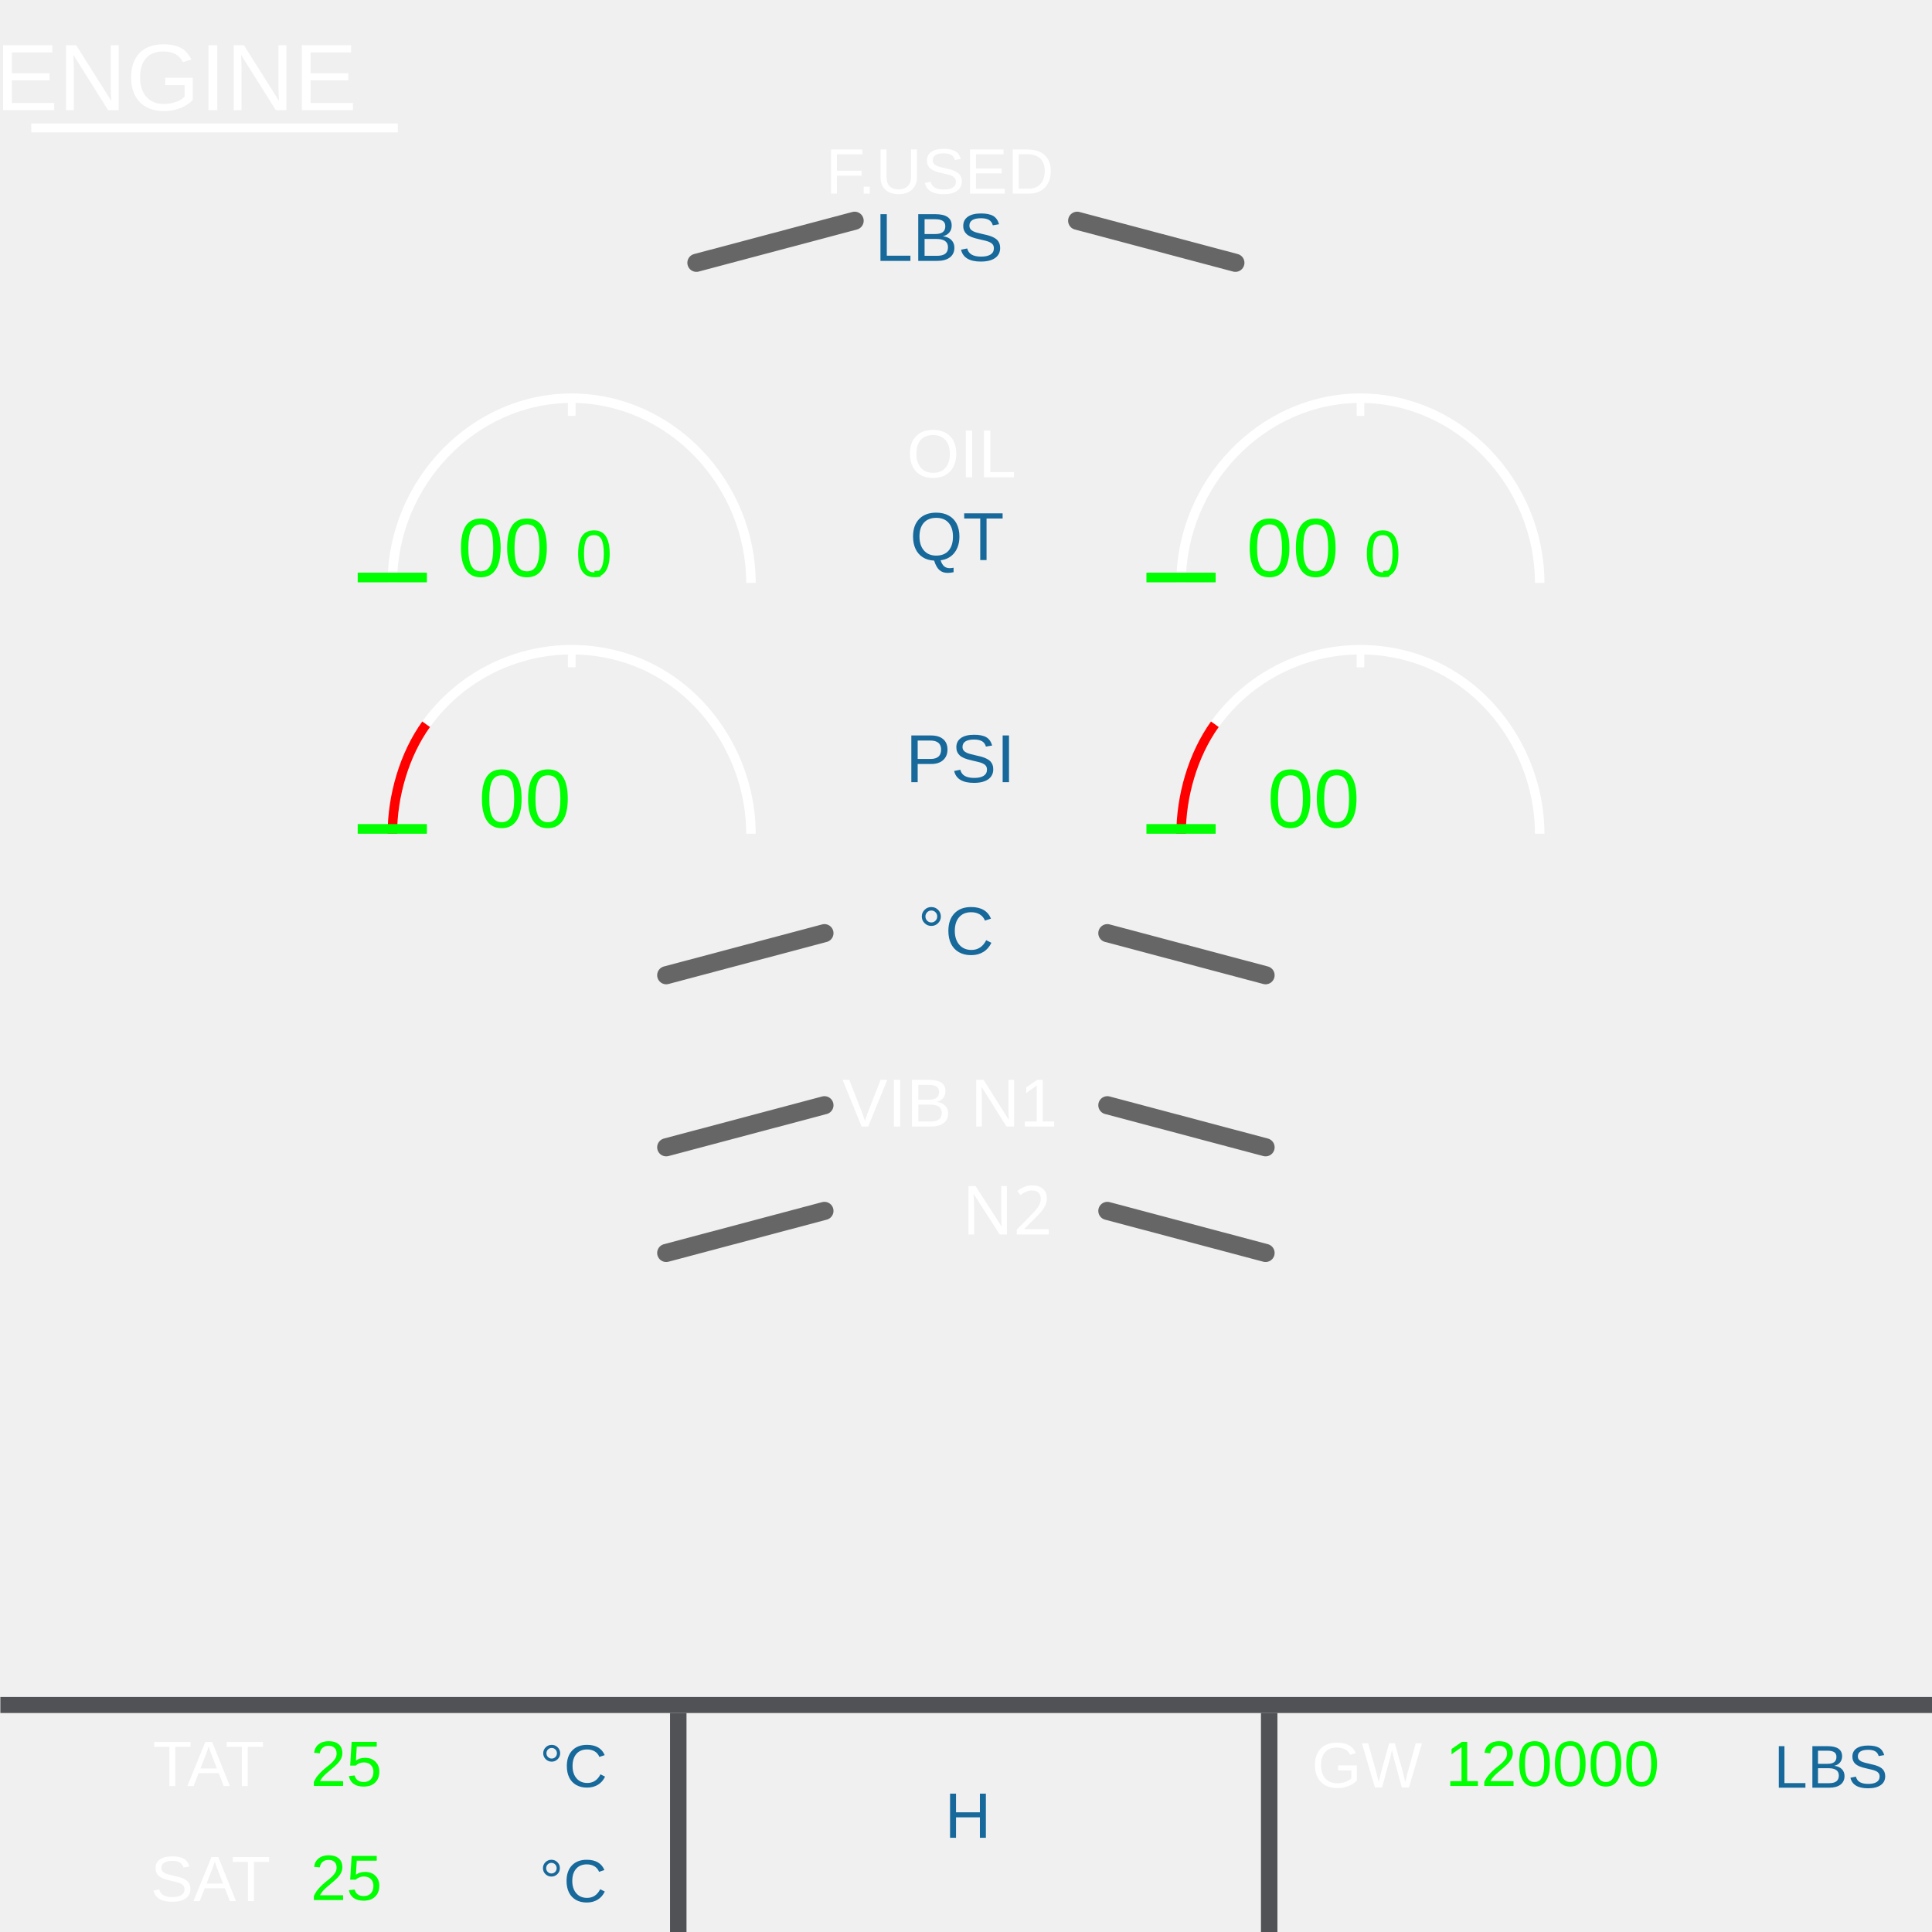
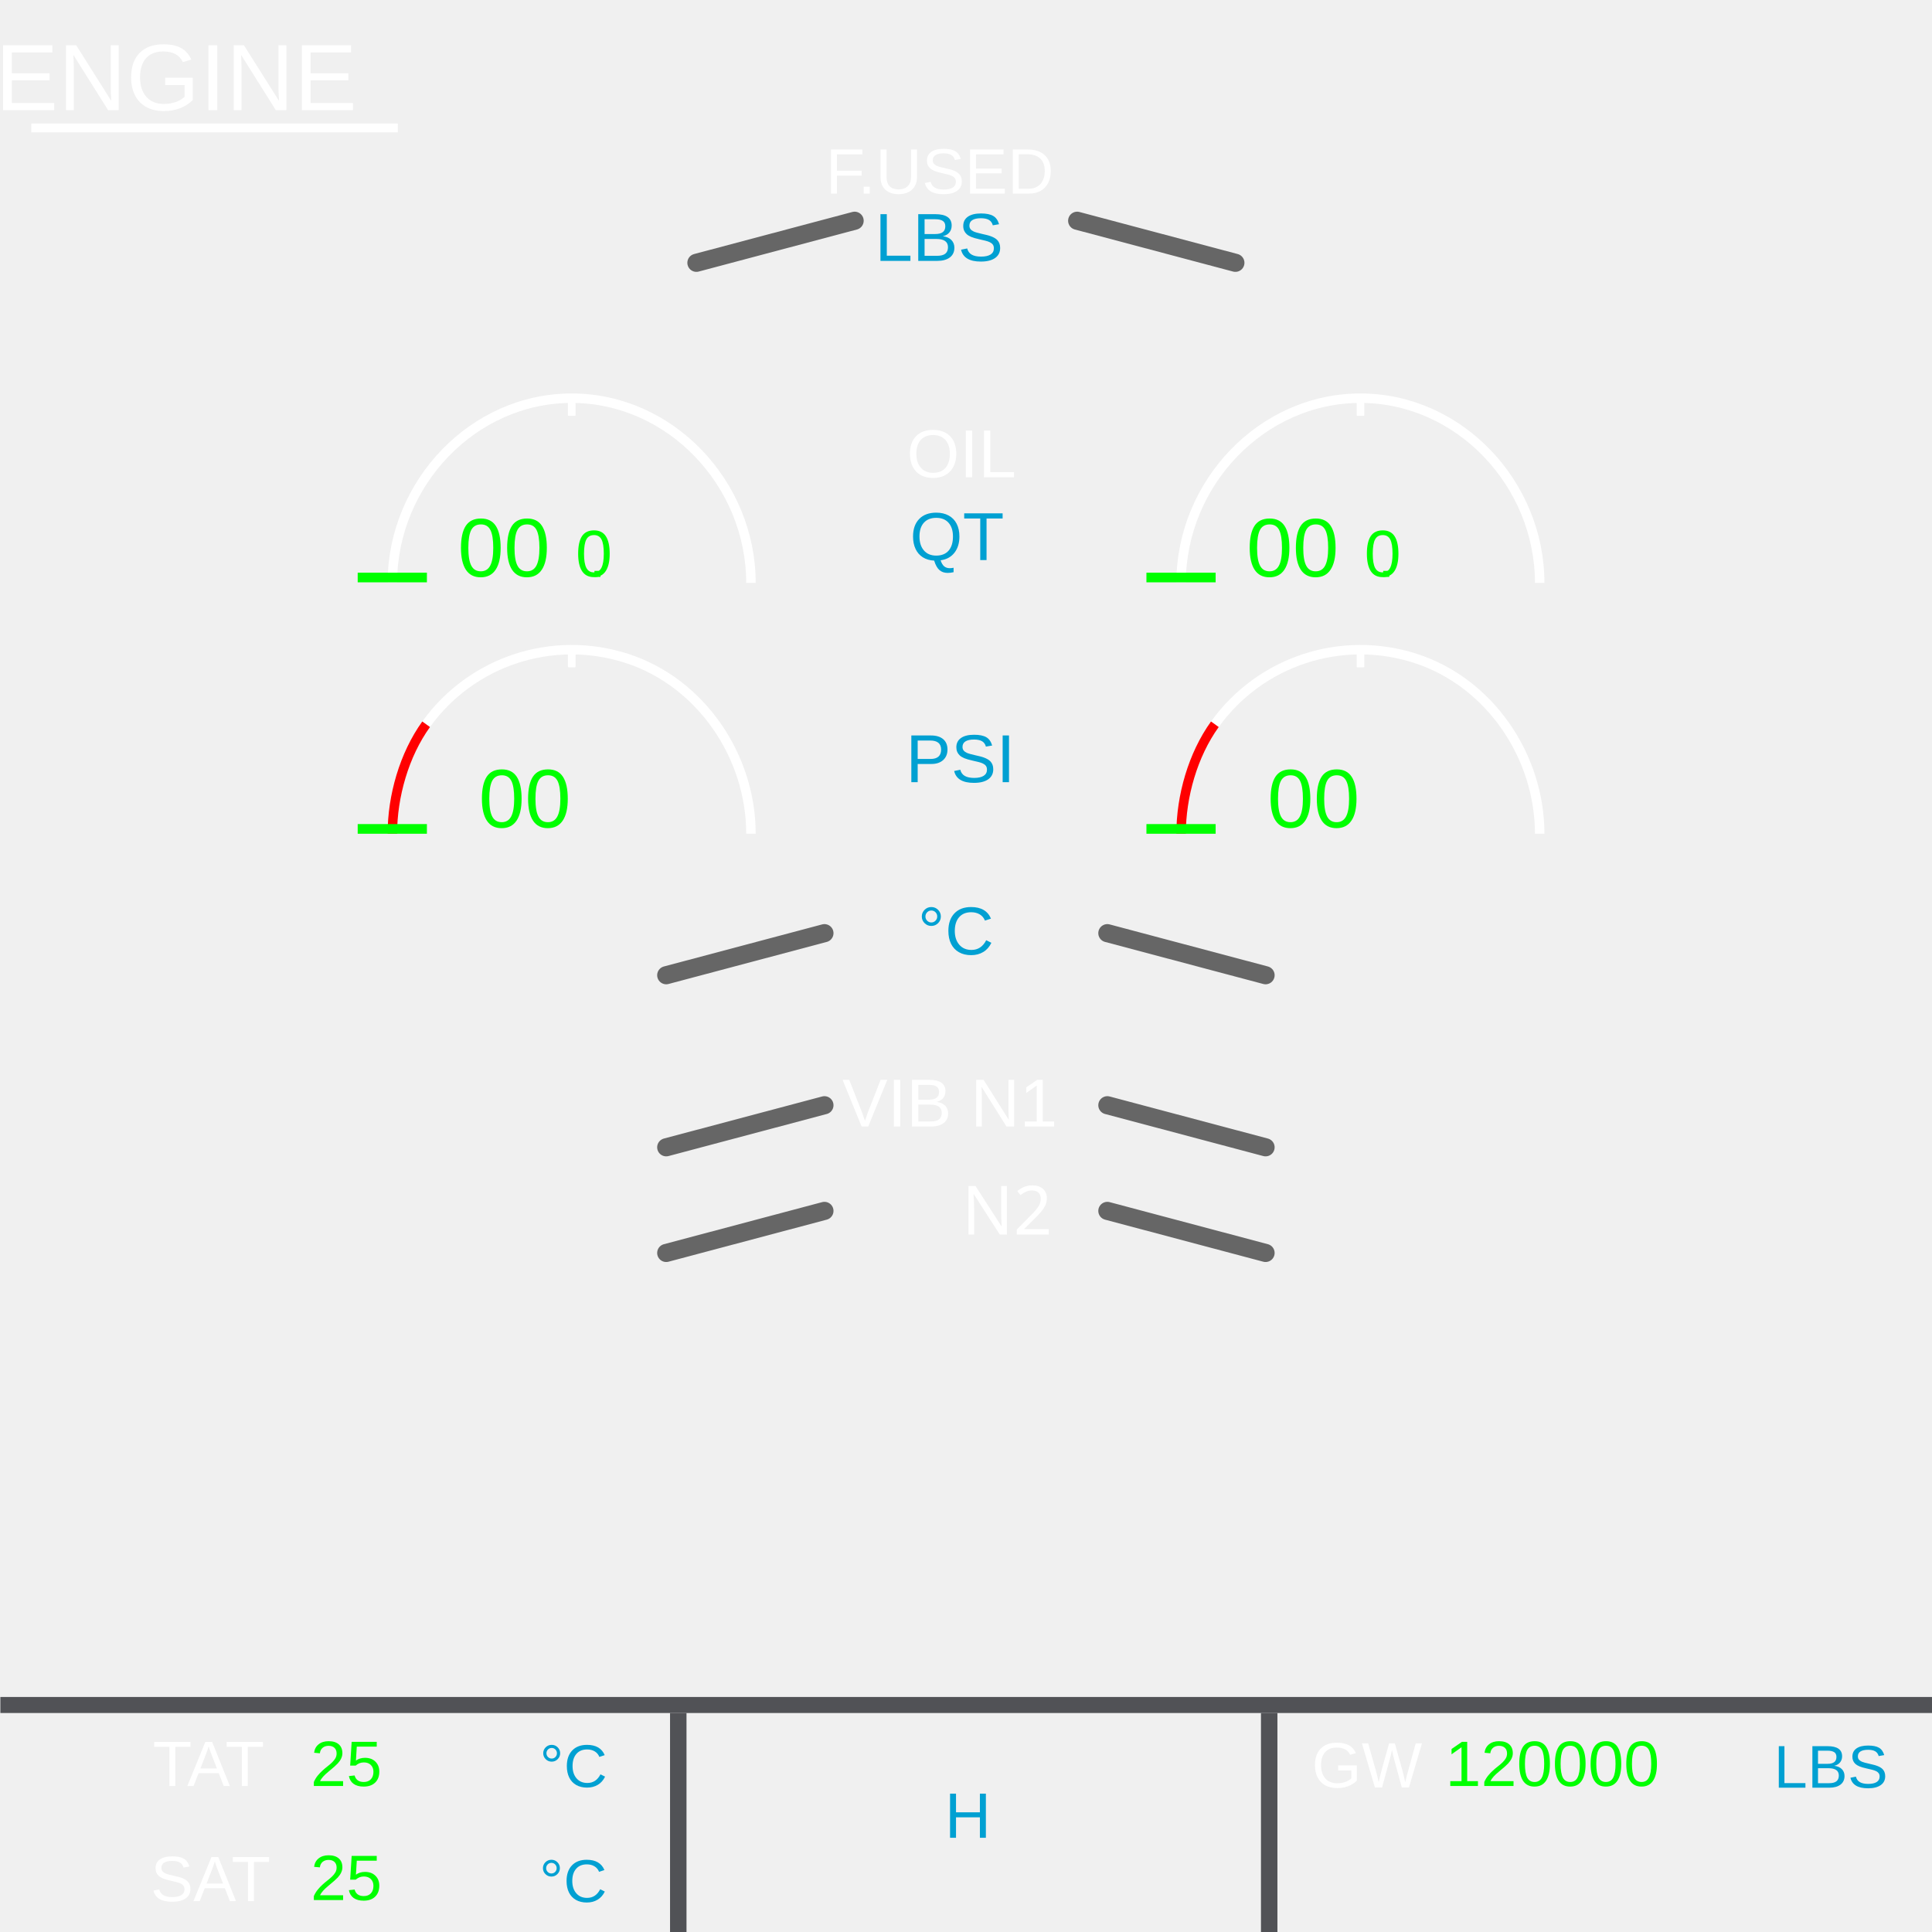
<svg xmlns="http://www.w3.org/2000/svg" width="1024pt" height="1024pt" viewBox="0 0 1024 1024" version="1.1" id="svg2">
  <defs id="defs373" />
-   <text xml:space="preserve" style="font-style:normal;font-weight:normal;font-size:28px;line-height:125%;font-family:sans-serif;letter-spacing:0px;word-spacing:0px;fill:#16699a;fill-opacity:1;stroke:none;stroke-width:1px;stroke-linecap:butt;stroke-linejoin:miter;stroke-opacity:1" x="286.016" y="947.152" id="text6231">
-     <tspan id="tspan3726-1-4-5" x="286.016" y="947.152" style="font-size:32px;-inkscape-font-specification:Arial;font-family:Arial;font-weight:normal;font-style:normal;font-stretch:normal;font-variant:normal">°C</tspan>
+   <text xml:space="preserve" style="font-style:normal;font-weight:normal;font-size:28px;line-height:125%;font-family:sans-serif;letter-spacing:0px;word-spacing:0px;fill:#00a0d2;fill-opacity:1;stroke:none;stroke-width:1px;stroke-linecap:butt;stroke-linejoin:miter;stroke-opacity:1;" x="286.016" y="947.152" id="text6231">
+     <tspan id="tspan3726-1-4-5" x="286.016" y="947.152" style="font-size:32px;-inkscape-font-specification:Arial;font-family:Arial;font-weight:normal;font-style:normal;font-stretch:normal;font-variant:normal;fill:#00a0d2;fill-opacity:1;">°C</tspan>
  </text>
-   <text xml:space="preserve" style="font-style:normal;font-weight:normal;font-size:34px;line-height:125%;font-family:sans-serif;letter-spacing:0px;word-spacing:0px;fill:#16699a;fill-opacity:1;stroke:none;stroke-width:1px;stroke-linecap:butt;stroke-linejoin:miter;stroke-opacity:1" x="500.752" y="974.065" id="text6232">
-     <tspan id="tspan3726-1-4-5-7" x="500.752" y="974.065" style="font-size:34px;-inkscape-font-specification:Arial;font-family:Arial;font-weight:normal;font-style:normal;font-stretch:normal;font-variant:normal">H</tspan>
+   <text xml:space="preserve" style="font-style:normal;font-weight:normal;font-size:34px;line-height:125%;font-family:sans-serif;letter-spacing:0px;word-spacing:0px;fill:#00a0d2;fill-opacity:1;stroke:none;stroke-width:1px;stroke-linecap:butt;stroke-linejoin:miter;stroke-opacity:1;" x="500.752" y="974.065" id="text6232">
+     <tspan id="tspan3726-1-4-5-7" x="500.752" y="974.065" style="font-size:34px;-inkscape-font-specification:Arial;font-family:Arial;font-weight:normal;font-style:normal;font-stretch:normal;font-variant:normal;fill:#00a0d2;fill-opacity:1;">H</tspan>
  </text>
-   <text xml:space="preserve" style="font-style:normal;font-weight:normal;font-size:28px;line-height:125%;font-family:sans-serif;letter-spacing:0px;word-spacing:0px;fill:#16699a;fill-opacity:1;stroke:none;stroke-width:1px;stroke-linecap:butt;stroke-linejoin:miter;stroke-opacity:1" x="285.868" y="1008.058" id="text6233">
-     <tspan id="tspan3726-1-4-5-3" x="285.868" y="1008.058" style="font-size:32px;-inkscape-font-specification:Arial;font-family:Arial;font-weight:normal;font-style:normal;font-stretch:normal;font-variant:normal">°C</tspan>
+   <text xml:space="preserve" style="font-style:normal;font-weight:normal;font-size:28px;line-height:125%;font-family:sans-serif;letter-spacing:0px;word-spacing:0px;fill:#00a0d2;fill-opacity:1;stroke:none;stroke-width:1px;stroke-linecap:butt;stroke-linejoin:miter;stroke-opacity:1;" x="285.868" y="1008.058" id="text6233">
+     <tspan id="tspan3726-1-4-5-3" x="285.868" y="1008.058" style="font-size:32px;-inkscape-font-specification:Arial;font-family:Arial;font-weight:normal;font-style:normal;font-stretch:normal;font-variant:normal;fill:#00a0d2;fill-opacity:1;">°C</tspan>
  </text>
-   <text xml:space="preserve" style="font-style:normal;font-weight:normal;font-size:28px;line-height:125%;font-family:sans-serif;letter-spacing:0px;word-spacing:0px;fill:#16699a;fill-opacity:1;stroke:none;stroke-width:1px;stroke-linecap:butt;stroke-linejoin:miter;stroke-opacity:1" x="940.18" y="947.521" id="text6234">
-     <tspan id="tspan3726-1-4-5-7-7" x="940.18" y="947.521" style="font-size:32px;-inkscape-font-specification:Arial;font-family:Arial;font-weight:normal;font-style:normal;font-stretch:normal;font-variant:normal">LBS</tspan>
+   <text xml:space="preserve" style="font-style:normal;font-weight:normal;font-size:28px;line-height:125%;font-family:sans-serif;letter-spacing:0px;word-spacing:0px;fill:#00a0d2;fill-opacity:1;stroke:none;stroke-width:1px;stroke-linecap:butt;stroke-linejoin:miter;stroke-opacity:1;" x="940.18" y="947.521" id="text6234">
+     <tspan id="tspan3726-1-4-5-7-7" x="940.18" y="947.521" style="font-size:32px;-inkscape-font-specification:Arial;font-family:Arial;font-weight:normal;font-style:normal;font-stretch:normal;font-variant:normal;fill:#00a0d2;fill-opacity:1;">LBS</tspan>
  </text>
  <text xml:space="preserve" style="font-style:normal;font-weight:normal;font-size:33px;line-height:125%;font-family:sans-serif;letter-spacing:0px;word-spacing:0px;fill:#000000;fill-opacity:1;stroke:none;stroke-width:1px;stroke-linecap:butt;stroke-linejoin:miter;stroke-opacity:1" x="695.25" y="947.404" id="text3912">
    <tspan id="tspan3914" x="695.25" y="947.404" style="font-size:34px;fill:#ffffff;-inkscape-font-specification:Arial;font-family:Arial;font-weight:normal;font-style:normal;font-stretch:normal;font-variant:normal">GW</tspan>
  </text>
  <text xml:space="preserve" style="font-style:normal;font-weight:normal;font-size:33px;line-height:125%;font-family:sans-serif;letter-spacing:0px;word-spacing:0px;fill:#000000;fill-opacity:1;stroke:none;stroke-width:1px;stroke-linecap:butt;stroke-linejoin:miter;stroke-opacity:1" x="80.976" y="946.652" id="text6235">
    <tspan id="tspan3914-9" x="80.976" y="946.652" style="font-size:34px;fill:#ffffff;-inkscape-font-specification:Arial;font-family:Arial;font-weight:normal;font-style:normal;font-stretch:normal;font-variant:normal">TAT</tspan>
  </text>
  <text xml:space="preserve" style="font-style:normal;font-weight:normal;font-size:33px;line-height:125%;font-family:sans-serif;letter-spacing:0px;word-spacing:0px;fill:#000000;fill-opacity:1;stroke:none;stroke-width:1px;stroke-linecap:butt;stroke-linejoin:miter;stroke-opacity:1" x="79.799" y="1007.647" id="text6236">
    <tspan id="tspan3914-9-4" x="79.799" y="1007.647" style="font-size:34px;fill:#ffffff;-inkscape-font-specification:Arial;font-family:Arial;font-weight:normal;font-style:normal;font-stretch:normal;font-variant:normal">SAT</tspan>
  </text>
  <g id="g3466">
    <rect y="899.436" x="0.192" height="8.497" width="1023.902" id="rect3952" style="fill:#515256;fill-opacity:1" />
    <rect y="907.933" x="355.135" height="116.242" width="8.725" id="rect3956" style="fill:#515256;fill-opacity:1" />
    <rect y="907.921" x="668.334" height="116.242" width="8.725" id="rect3956-4" style="fill:#515256;fill-opacity:1" />
  </g>
  <text xml:space="preserve" style="font-style:normal;font-weight:normal;font-size:38px;line-height:125%;font-family:sans-serif;letter-spacing:0px;word-spacing:0px;fill:#000000;fill-opacity:1;stroke:none;stroke-width:1px;stroke-linecap:butt;stroke-linejoin:miter;stroke-opacity:1;text-anchor:end;text-align:end;" x="267.551" y="946.6" id="TAT">
    <tspan id="tspan5151-5-7-1" x="232.104" y="946.6" style="font-style:normal;font-variant:normal;font-weight:normal;font-stretch:normal;font-size:34px;font-family:Arial;-inkscape-font-specification:Arial;fill:#00ff00;text-anchor:end;text-align:end;">25</tspan>
  </text>
  <text xml:space="preserve" style="font-style:normal;font-weight:normal;font-size:38px;line-height:125%;font-family:sans-serif;letter-spacing:0px;word-spacing:0px;fill:#000000;fill-opacity:1;stroke:none;stroke-width:1px;stroke-linecap:butt;stroke-linejoin:miter;stroke-opacity:1;text-anchor:end;text-align:end;" x="267.551" y="1007.068" id="SAT">
    <tspan id="tspan5151-5-7-1-0" x="232.104" y="1007.068" style="font-style:normal;font-variant:normal;font-weight:normal;font-stretch:normal;font-size:34px;font-family:Arial;-inkscape-font-specification:Arial;fill:#00ff00;text-anchor:end;text-align:end;">25</tspan>
  </text>
  <text xml:space="preserve" style="font-style:normal;font-weight:normal;font-size:38px;line-height:125%;font-family:sans-serif;text-align:end;letter-spacing:0px;word-spacing:0px;text-anchor:end;fill:#000000;fill-opacity:1;stroke:none;stroke-width:1px;stroke-linecap:butt;stroke-linejoin:miter;stroke-opacity:1" x="909.18" y="946.6" id="GW">
    <tspan id="tspan5151-5-7-1-9" x="909.18" y="946.6" style="font-style:normal;font-variant:normal;font-weight:normal;font-stretch:normal;font-size:34px;font-family:Arial;-inkscape-font-specification:Arial;text-align:end;text-anchor:end;fill:#00ff00">120000</tspan>
  </text>
  <text xml:space="preserve" style="font-style:normal;font-weight:normal;font-size:50px;line-height:125%;font-family:sans-serif;letter-spacing:0px;word-spacing:0px;fill:#000000;fill-opacity:1;stroke:none;stroke-width:1px;stroke-linecap:butt;stroke-linejoin:miter;stroke-opacity:1" x="112.878" y="58.393" id="PageTitleENG">
    <tspan id="tspan3716" x="112.878" y="58.393" style="font-style:normal;font-variant:normal;font-weight:normal;font-stretch:normal;font-size:50px;font-family:Arial;-inkscape-font-specification:Arial;text-align:center;text-anchor:middle;fill:#ffffff">ENGINE</tspan>
  </text>
  <rect style="fill:#ffffff;fill-opacity:1" id="PageTitleENG2" width="194.295" height="4.678" x="16.575" y="65.461" />
  <text xml:space="preserve" style="font-style:normal;font-weight:normal;font-size:34px;line-height:125%;font-family:sans-serif;letter-spacing:0px;word-spacing:0px;fill:#000000;fill-opacity:1;stroke:none;stroke-width:1px;stroke-linecap:butt;stroke-linejoin:miter;stroke-opacity:1" x="511.372" y="102.61" id="text3720">
    <tspan id="tspan3722" x="511.372" y="102.61" style="font-style:normal;font-variant:normal;font-weight:normal;font-stretch:normal;font-size:34px;font-family:Arial;-inkscape-font-specification:Arial;text-align:center;text-anchor:middle;fill:#ffffff">F.USED</tspan>
  </text>
-   <text xml:space="preserve" style="font-style:normal;font-weight:normal;font-size:36px;line-height:125%;font-family:sans-serif;letter-spacing:0px;word-spacing:0px;fill:#16699a;fill-opacity:1;stroke:none;stroke-width:1px;stroke-linecap:butt;stroke-linejoin:miter;stroke-opacity:1" x="511.772" y="138.278" id="text3732">
-     <tspan id="tspan3734" x="511.772" y="138.278" style="font-style:normal;font-variant:normal;font-weight:normal;font-stretch:normal;font-family:Arial;-inkscape-font-specification:Arial;text-align:center;text-anchor:middle">LBS</tspan>
+   <text xml:space="preserve" style="font-style:normal;font-weight:normal;font-size:36px;line-height:125%;font-family:sans-serif;letter-spacing:0px;word-spacing:0px;fill:#00a0d2;fill-opacity:1;stroke:none;stroke-width:1px;stroke-linecap:butt;stroke-linejoin:miter;stroke-opacity:1;" x="511.772" y="138.278" id="text3732">
+     <tspan id="tspan3734" x="511.772" y="138.278" style="font-style:normal;font-variant:normal;font-weight:normal;font-stretch:normal;font-family:Arial;-inkscape-font-specification:Arial;text-align:center;text-anchor:middle;fill:#00a0d2;fill-opacity:1;">LBS</tspan>
  </text>
-   <text xml:space="preserve" style="font-style:normal;font-weight:normal;font-size:28px;line-height:125%;font-family:sans-serif;letter-spacing:0px;word-spacing:0px;fill:#16699a;fill-opacity:1;stroke:none;stroke-width:1px;stroke-linecap:butt;stroke-linejoin:miter;stroke-opacity:1" x="486.434" y="505.889" id="text4945">
-     <tspan id="tspan3726-1-4-5-3-5" x="486.434" y="505.889" style="font-style:normal;font-variant:normal;font-weight:normal;font-stretch:normal;font-size:36px;font-family:Arial;-inkscape-font-specification:Arial">°C</tspan>
+   <text xml:space="preserve" style="font-style:normal;font-weight:normal;font-size:28px;line-height:125%;font-family:sans-serif;letter-spacing:0px;word-spacing:0px;fill:#00a0d2;fill-opacity:1;stroke:none;stroke-width:1px;stroke-linecap:butt;stroke-linejoin:miter;stroke-opacity:1;" x="486.434" y="505.889" id="text4945">
+     <tspan id="tspan3726-1-4-5-3-5" x="486.434" y="505.889" style="font-style:normal;font-variant:normal;font-weight:normal;font-stretch:normal;font-size:36px;font-family:Arial;-inkscape-font-specification:Arial;fill:#00a0d2;fill-opacity:1;">°C</tspan>
  </text>
  <text xml:space="preserve" style="font-style:normal;font-weight:normal;font-size:28px;line-height:125%;font-family:sans-serif;letter-spacing:0px;word-spacing:0px;fill:#16699a;fill-opacity:1;stroke:none;stroke-width:1px;stroke-linecap:butt;stroke-linejoin:miter;stroke-opacity:1" x="514.361" y="597.088" id="text5432">
    <tspan id="tspan3726-1-4-5-3-5-2" x="514.361" y="597.088" style="font-style:normal;font-variant:normal;font-weight:normal;font-stretch:normal;font-size:36px;font-family:Arial;-inkscape-font-specification:Arial;text-align:center;text-anchor:middle;fill:#ffffff">VIB N1</tspan>
  </text>
  <path id="OilQT1-scale" d="m 398.018,308.937 c 0,-52.425 -42.456,-97.803 -94.881,-97.884 -52.425,-0.081 -95.012,45.166 -95.174,97.59" style="color:#000000;clip-rule:nonzero;display:inline;overflow:visible;visibility:visible;opacity:1;isolation:auto;mix-blend-mode:normal;color-interpolation:sRGB;color-interpolation-filters:linearRGB;solid-color:#000000;solid-opacity:1;fill:none;fill-opacity:1;fill-rule:nonzero;stroke:#ffffff;stroke-width:5.024;stroke-linecap:butt;stroke-linejoin:miter;stroke-miterlimit:4;stroke-dasharray:none;stroke-dashoffset:0;stroke-opacity:1;color-rendering:auto;image-rendering:auto;shape-rendering:auto;text-rendering:auto;enable-background:accumulate" />
  <rect style="color:#000000;clip-rule:nonzero;display:inline;overflow:visible;visibility:visible;opacity:1;isolation:auto;mix-blend-mode:normal;color-interpolation:sRGB;color-interpolation-filters:linearRGB;solid-color:#000000;solid-opacity:1;fill:#ffffff;fill-opacity:1;fill-rule:nonzero;stroke:none;stroke-width:5;stroke-linecap:butt;stroke-linejoin:miter;stroke-miterlimit:4;stroke-dasharray:none;stroke-dashoffset:0;stroke-opacity:1;color-rendering:auto;image-rendering:auto;shape-rendering:auto;text-rendering:auto;enable-background:accumulate" id="OilQT1-scaletick" width="4.05" height="8.054" x="301.01" y="212.346" ry="0.326" />
  <path id="OilPSI1-scale" d="m 398.018,441.906 c 0,-41.251 -26.614,-80.316 -65.876,-92.971 -39.262,-12.655 -82.205,1.466 -106.294,34.953" style="color:#000000;clip-rule:nonzero;display:inline;overflow:visible;visibility:visible;opacity:1;isolation:auto;mix-blend-mode:normal;color-interpolation:sRGB;color-interpolation-filters:linearRGB;solid-color:#000000;solid-opacity:1;fill:none;fill-opacity:1;fill-rule:nonzero;stroke:#ffffff;stroke-width:5.024;stroke-linecap:butt;stroke-linejoin:miter;stroke-miterlimit:4;stroke-dasharray:none;stroke-dashoffset:0;stroke-opacity:1;color-rendering:auto;image-rendering:auto;shape-rendering:auto;text-rendering:auto;enable-background:accumulate" />
  <rect style="color:#000000;clip-rule:nonzero;display:inline;overflow:visible;visibility:visible;opacity:1;isolation:auto;mix-blend-mode:normal;color-interpolation:sRGB;color-interpolation-filters:linearRGB;solid-color:#000000;solid-opacity:1;fill:#ffffff;fill-opacity:1;fill-rule:nonzero;stroke:none;stroke-width:5;stroke-linecap:butt;stroke-linejoin:miter;stroke-miterlimit:4;stroke-dasharray:none;stroke-dashoffset:0;stroke-opacity:1;color-rendering:auto;image-rendering:auto;shape-rendering:auto;text-rendering:auto;enable-background:accumulate" id="OilPSI1-scaletick" width="4.05" height="8.054" x="301.01" y="345.647" ry="0.326" />
  <path style="color:#000000;clip-rule:nonzero;display:inline;overflow:visible;visibility:visible;opacity:1;isolation:auto;mix-blend-mode:normal;color-interpolation:sRGB;color-interpolation-filters:linearRGB;solid-color:#000000;solid-opacity:1;fill:none;fill-opacity:1;fill-rule:nonzero;stroke:#ff0000;stroke-width:5.024;stroke-linecap:butt;stroke-linejoin:miter;stroke-miterlimit:4;stroke-dasharray:none;stroke-dashoffset:0;stroke-opacity:1;color-rendering:auto;image-rendering:auto;shape-rendering:auto;text-rendering:auto;enable-background:accumulate" d="m 225.857,-383.877 c -11.635,-16.169 -17.895,-38.11 -17.895,-58.029" id="OilPSI1-scale2" transform="scale(1,-1)" />
  <text xml:space="preserve" style="font-style:normal;font-weight:normal;font-size:32px;line-height:125%;font-family:sans-serif;text-align:end;letter-spacing:0px;word-spacing:0px;text-anchor:end;fill:#000000;fill-opacity:1;stroke:none;stroke-width:1px;stroke-linecap:butt;stroke-linejoin:miter;stroke-opacity:1" x="546.273" y="654.329" id="text4425">
    <tspan id="tspan4427" x="546.273" y="654.329" style="font-size:36px;text-align:center;text-anchor:middle;fill:#ffffff">N2</tspan>
  </text>
-   <text xml:space="preserve" style="font-style:normal;font-weight:normal;font-size:28px;line-height:125%;font-family:sans-serif;letter-spacing:0px;word-spacing:0px;fill:#16699a;fill-opacity:1;stroke:none;stroke-width:1px;stroke-linecap:butt;stroke-linejoin:miter;stroke-opacity:1" x="480.076" y="414.577" id="text5112">
-     <tspan id="tspan3726-1-4-5-3-5-9" x="480.076" y="414.577" style="font-style:normal;font-variant:normal;font-weight:normal;font-stretch:normal;font-size:36px;font-family:Arial;-inkscape-font-specification:Arial">PSI</tspan>
+   <text xml:space="preserve" style="font-style:normal;font-weight:normal;font-size:28px;line-height:125%;font-family:sans-serif;letter-spacing:0px;word-spacing:0px;fill:#00a0d2;fill-opacity:1;stroke:none;stroke-width:1px;stroke-linecap:butt;stroke-linejoin:miter;stroke-opacity:1;" x="480.076" y="414.577" id="text5112">
+     <tspan id="tspan3726-1-4-5-3-5-9" x="480.076" y="414.577" style="font-style:normal;font-variant:normal;font-weight:normal;font-stretch:normal;font-size:36px;font-family:Arial;-inkscape-font-specification:Arial;fill:#00a0d2;fill-opacity:1;">PSI</tspan>
  </text>
-   <text xml:space="preserve" style="font-style:normal;font-weight:normal;font-size:28px;line-height:125%;font-family:sans-serif;letter-spacing:0px;word-spacing:0px;fill:#16699a;fill-opacity:1;stroke:none;stroke-width:1px;stroke-linecap:butt;stroke-linejoin:miter;stroke-opacity:1" x="482.232" y="296.856" id="text4949">
-     <tspan id="tspan3726-1-4-5-3-5-9-4" x="482.232" y="296.856" style="font-style:normal;font-variant:normal;font-weight:normal;font-stretch:normal;font-size:36px;font-family:Arial;-inkscape-font-specification:Arial">QT</tspan>
+   <text xml:space="preserve" style="font-style:normal;font-weight:normal;font-size:28px;line-height:125%;font-family:sans-serif;letter-spacing:0px;word-spacing:0px;fill:#00a0d2;fill-opacity:1;stroke:none;stroke-width:1px;stroke-linecap:butt;stroke-linejoin:miter;stroke-opacity:1;" x="482.232" y="296.856" id="text4949">
+     <tspan id="tspan3726-1-4-5-3-5-9-4" x="482.232" y="296.856" style="font-style:normal;font-variant:normal;font-weight:normal;font-stretch:normal;font-size:36px;font-family:Arial;-inkscape-font-specification:Arial;fill:#00a0d2;fill-opacity:1;">QT</tspan>
  </text>
  <text xml:space="preserve" style="font-style:normal;font-weight:normal;font-size:32px;line-height:125%;font-family:sans-serif;text-align:center;letter-spacing:0px;word-spacing:0px;text-anchor:middle;fill:#000000;fill-opacity:1;stroke:none;stroke-width:1px;stroke-linecap:butt;stroke-linejoin:miter;stroke-opacity:1" x="500" y="284" id="text4476">
    <tspan id="tspan4478" x="500" y="284" />
  </text>
  <text xml:space="preserve" style="font-style:normal;font-weight:normal;font-size:28px;line-height:125%;font-family:sans-serif;letter-spacing:0px;word-spacing:0px;fill:#16699a;fill-opacity:1;stroke:none;stroke-width:1px;stroke-linecap:butt;stroke-linejoin:miter;stroke-opacity:1" x="480.577" y="252.976" id="text5116">
    <tspan id="tspan3726-1-4-5-3-5-9-4-4" x="480.577" y="252.976" style="font-style:normal;font-variant:normal;font-weight:normal;font-stretch:normal;font-size:36px;font-family:Arial;-inkscape-font-specification:Arial;fill:#ffffff">OIL</tspan>
  </text>
  <text xml:space="preserve" style="font-style:normal;font-weight:normal;font-size:32px;line-height:125%;font-family:sans-serif;text-align:end;letter-spacing:0px;word-spacing:0px;text-anchor:end;fill:#000000;fill-opacity:1;stroke:none;stroke-width:1px;stroke-linecap:butt;stroke-linejoin:miter;stroke-opacity:1" x="316.509" y="305.543" id="OilQT1">
    <tspan id="tspan5151-5" x="316.509" y="305.543" style="font-style:normal;font-variant:normal;font-weight:normal;font-stretch:normal;font-size:44px;font-family:Arial;-inkscape-font-specification:Arial;text-align:end;text-anchor:end;fill:#00ff00">00</tspan>
  </text>
  <text id="OilQT1-decimal" y="305.543" x="328.44" style="font-style:normal;font-weight:normal;font-size:35px;line-height:125%;font-family:sans-serif;text-align:end;letter-spacing:0px;word-spacing:0px;text-anchor:end;fill:#000000;fill-opacity:1;stroke:none;stroke-width:1px;stroke-linecap:butt;stroke-linejoin:miter;stroke-opacity:1" xml:space="preserve">
    <tspan style="font-style:normal;font-variant:normal;font-weight:normal;font-stretch:normal;font-size:35px;font-family:Arial;-inkscape-font-specification:Arial;text-align:center;text-anchor:middle;fill:#00ff00" y="305.543" x="328.44" id="tspan4640">0</tspan>
  </text>
  <rect style="color:#000000;clip-rule:nonzero;display:inline;overflow:visible;visibility:visible;opacity:1;isolation:auto;mix-blend-mode:normal;color-interpolation:sRGB;color-interpolation-filters:linearRGB;solid-color:#000000;solid-opacity:1;fill:#00ff00;fill-opacity:1;fill-rule:nonzero;stroke:none;stroke-width:6.25;stroke-linecap:butt;stroke-linejoin:miter;stroke-miterlimit:4;stroke-dasharray:none;stroke-dashoffset:0;stroke-opacity:1;color-rendering:auto;image-rendering:auto;shape-rendering:auto;text-rendering:auto;enable-background:accumulate" id="rect4642" width="3.2" height="3.2" x="315.074" y="302.57" />
  <text xml:space="preserve" style="font-style:normal;font-weight:normal;font-size:32px;line-height:125%;font-family:sans-serif;text-align:end;letter-spacing:0px;word-spacing:0px;text-anchor:end;fill:#000000;fill-opacity:1;stroke:none;stroke-width:1px;stroke-linecap:butt;stroke-linejoin:miter;stroke-opacity:1" x="327.609" y="438.507" id="OilPSI1">
    <tspan id="tspan5151-5-8" x="327.609" y="438.507" style="font-style:normal;font-variant:normal;font-weight:normal;font-stretch:normal;font-size:44px;font-family:Arial;-inkscape-font-specification:Arial;text-align:end;text-anchor:end;fill:#00ff00">00</tspan>
  </text>
  <path id="OilQT2-scale" d="m 816.065,308.937 c 0,-52.425 -42.456,-97.803 -94.881,-97.884 -52.425,-0.081 -95.012,45.166 -95.174,97.59" style="color:#000000;clip-rule:nonzero;display:inline;overflow:visible;visibility:visible;opacity:1;isolation:auto;mix-blend-mode:normal;color-interpolation:sRGB;color-interpolation-filters:linearRGB;solid-color:#000000;solid-opacity:1;fill:none;fill-opacity:1;fill-rule:nonzero;stroke:#ffffff;stroke-width:5.024;stroke-linecap:butt;stroke-linejoin:miter;stroke-miterlimit:4;stroke-dasharray:none;stroke-dashoffset:0;stroke-opacity:1;color-rendering:auto;image-rendering:auto;shape-rendering:auto;text-rendering:auto;enable-background:accumulate" />
  <rect ry="0.326" y="212.346" x="719.057" height="8.054" width="4.05" id="OilQT2-scaletick" style="color:#000000;clip-rule:nonzero;display:inline;overflow:visible;visibility:visible;opacity:1;isolation:auto;mix-blend-mode:normal;color-interpolation:sRGB;color-interpolation-filters:linearRGB;solid-color:#000000;solid-opacity:1;fill:#ffffff;fill-opacity:1;fill-rule:nonzero;stroke:none;stroke-width:5;stroke-linecap:butt;stroke-linejoin:miter;stroke-miterlimit:4;stroke-dasharray:none;stroke-dashoffset:0;stroke-opacity:1;color-rendering:auto;image-rendering:auto;shape-rendering:auto;text-rendering:auto;enable-background:accumulate" />
  <path id="OilPSI2-scale" d="m 816.065,441.906 c 0,-41.251 -26.614,-80.316 -65.876,-92.971 -39.262,-12.655 -82.205,1.466 -106.294,34.953" style="color:#000000;clip-rule:nonzero;display:inline;overflow:visible;visibility:visible;opacity:1;isolation:auto;mix-blend-mode:normal;color-interpolation:sRGB;color-interpolation-filters:linearRGB;solid-color:#000000;solid-opacity:1;fill:none;fill-opacity:1;fill-rule:nonzero;stroke:#ffffff;stroke-width:5.024;stroke-linecap:butt;stroke-linejoin:miter;stroke-miterlimit:4;stroke-dasharray:none;stroke-dashoffset:0;stroke-opacity:1;color-rendering:auto;image-rendering:auto;shape-rendering:auto;text-rendering:auto;enable-background:accumulate" />
  <rect ry="0.326" y="345.647" x="719.057" height="8.054" width="4.05" id="OilPSI2-scaletick" style="color:#000000;clip-rule:nonzero;display:inline;overflow:visible;visibility:visible;opacity:1;isolation:auto;mix-blend-mode:normal;color-interpolation:sRGB;color-interpolation-filters:linearRGB;solid-color:#000000;solid-opacity:1;fill:#ffffff;fill-opacity:1;fill-rule:nonzero;stroke:none;stroke-width:5;stroke-linecap:butt;stroke-linejoin:miter;stroke-miterlimit:4;stroke-dasharray:none;stroke-dashoffset:0;stroke-opacity:1;color-rendering:auto;image-rendering:auto;shape-rendering:auto;text-rendering:auto;enable-background:accumulate" />
  <path style="color:#000000;clip-rule:nonzero;display:inline;overflow:visible;visibility:visible;opacity:1;isolation:auto;mix-blend-mode:normal;color-interpolation:sRGB;color-interpolation-filters:linearRGB;solid-color:#000000;solid-opacity:1;fill:none;fill-opacity:1;fill-rule:nonzero;stroke:#ff0000;stroke-width:5.024;stroke-linecap:butt;stroke-linejoin:miter;stroke-miterlimit:4;stroke-dasharray:none;stroke-dashoffset:0;stroke-opacity:1;color-rendering:auto;image-rendering:auto;shape-rendering:auto;text-rendering:auto;enable-background:accumulate" d="m 643.901,-383.877 c -11.635,-16.169 -17.895,-38.11 -17.895,-58.029" id="OilPSI2-scale2" transform="scale(1,-1)" />
  <text id="OilQT2" y="305.543" x="734.554" style="font-style:normal;font-weight:normal;font-size:32px;line-height:125%;font-family:sans-serif;text-align:end;letter-spacing:0px;word-spacing:0px;text-anchor:end;fill:#000000;fill-opacity:1;stroke:none;stroke-width:1px;stroke-linecap:butt;stroke-linejoin:miter;stroke-opacity:1" xml:space="preserve">
    <tspan style="font-style:normal;font-variant:normal;font-weight:normal;font-stretch:normal;font-size:44px;font-family:Arial;-inkscape-font-specification:Arial;text-align:end;text-anchor:end;fill:#00ff00" y="305.543" x="734.554" id="tspan4799">00</tspan>
  </text>
  <text xml:space="preserve" style="font-style:normal;font-weight:normal;font-size:35px;line-height:125%;font-family:sans-serif;text-align:end;letter-spacing:0px;word-spacing:0px;text-anchor:end;fill:#000000;fill-opacity:1;stroke:none;stroke-width:1px;stroke-linecap:butt;stroke-linejoin:miter;stroke-opacity:1" x="746.484" y="305.543" id="OilQT2-decimal">
    <tspan id="tspan4803" x="746.484" y="305.543" style="font-style:normal;font-variant:normal;font-weight:normal;font-stretch:normal;font-size:35px;font-family:Arial;-inkscape-font-specification:Arial;text-align:center;text-anchor:middle;fill:#00ff00">0</tspan>
  </text>
  <rect y="302.57" x="733.118" height="3.2" width="3.2" id="rect4805" style="color:#000000;clip-rule:nonzero;display:inline;overflow:visible;visibility:visible;opacity:1;isolation:auto;mix-blend-mode:normal;color-interpolation:sRGB;color-interpolation-filters:linearRGB;solid-color:#000000;solid-opacity:1;fill:#00ff00;fill-opacity:1;fill-rule:nonzero;stroke:none;stroke-width:6.25;stroke-linecap:butt;stroke-linejoin:miter;stroke-miterlimit:4;stroke-dasharray:none;stroke-dashoffset:0;stroke-opacity:1;color-rendering:auto;image-rendering:auto;shape-rendering:auto;text-rendering:auto;enable-background:accumulate" />
  <text id="OilPSI2" y="438.507" x="745.653" style="font-style:normal;font-weight:normal;font-size:32px;line-height:125%;font-family:sans-serif;text-align:end;letter-spacing:0px;word-spacing:0px;text-anchor:end;fill:#000000;fill-opacity:1;stroke:none;stroke-width:1px;stroke-linecap:butt;stroke-linejoin:miter;stroke-opacity:1" xml:space="preserve">
    <tspan style="font-style:normal;font-variant:normal;font-weight:normal;font-stretch:normal;font-size:44px;font-family:Arial;-inkscape-font-specification:Arial;text-align:end;text-anchor:end;fill:#00ff00" y="438.507" x="745.653" id="tspan4809">00</tspan>
  </text>
  <path style="fill:#999999;fill-opacity:1;fill-rule:evenodd;stroke:#666666;stroke-width:9.6;stroke-linecap:round;stroke-linejoin:miter;stroke-miterlimit:4;stroke-dasharray:none;stroke-opacity:1" d="m 369.11,139.292 83.863,-22.293" id="path4228" />
  <path id="path4230" d="m 654.781,139.292 -83.863,-22.293" style="fill:#999999;fill-opacity:1;fill-rule:evenodd;stroke:#666666;stroke-width:9.6;stroke-linecap:round;stroke-linejoin:miter;stroke-miterlimit:4;stroke-dasharray:none;stroke-opacity:1" />
  <path id="path4232" d="m 353.11,608.092 83.863,-22.293" style="fill:#999999;fill-opacity:1;fill-rule:evenodd;stroke:#666666;stroke-width:9.6;stroke-linecap:round;stroke-linejoin:miter;stroke-miterlimit:4;stroke-dasharray:none;stroke-opacity:1" />
  <path style="fill:#999999;fill-opacity:1;fill-rule:evenodd;stroke:#666666;stroke-width:9.6;stroke-linecap:round;stroke-linejoin:miter;stroke-miterlimit:4;stroke-dasharray:none;stroke-opacity:1" d="m 670.781,608.092 -83.863,-22.293" id="path4234" />
  <path style="fill:#999999;fill-opacity:1;fill-rule:evenodd;stroke:#666666;stroke-width:9.6;stroke-linecap:round;stroke-linejoin:miter;stroke-miterlimit:4;stroke-dasharray:none;stroke-opacity:1" d="m 353.11,664.092 83.863,-22.293" id="path4236" />
  <path id="path4238" d="m 670.781,664.092 -83.863,-22.293" style="fill:#999999;fill-opacity:1;fill-rule:evenodd;stroke:#666666;stroke-width:9.6;stroke-linecap:round;stroke-linejoin:miter;stroke-miterlimit:4;stroke-dasharray:none;stroke-opacity:1" />
  <path id="path4240" d="m 353.11,516.892 83.863,-22.293" style="fill:#999999;fill-opacity:1;fill-rule:evenodd;stroke:#666666;stroke-width:9.6;stroke-linecap:round;stroke-linejoin:miter;stroke-miterlimit:4;stroke-dasharray:none;stroke-opacity:1" />
  <path style="fill:#999999;fill-opacity:1;fill-rule:evenodd;stroke:#666666;stroke-width:9.6;stroke-linecap:round;stroke-linejoin:miter;stroke-miterlimit:4;stroke-dasharray:none;stroke-opacity:1" d="m 670.781,516.892 -83.863,-22.293" id="path4242" />
  <rect style="fill:#00ff00;fill-opacity:1;stroke:none;stroke-width:1;stroke-linecap:butt;stroke-linejoin:miter;stroke-miterlimit:4;stroke-dasharray:none;stroke-opacity:1" id="OilQT1-needle" width="36.684" height="5.12" x="189.585" y="303.528" />
  <rect y="303.528" x="607.633" height="5.12" width="36.684" id="OilQT2-needle" style="fill:#00ff00;fill-opacity:1;stroke:none;stroke-width:1;stroke-linecap:butt;stroke-linejoin:miter;stroke-miterlimit:4;stroke-dasharray:none;stroke-opacity:1" />
  <rect y="436.78" x="189.585" height="5.12" width="36.684" id="OilPSI1-needle" style="fill:#00ff00;fill-opacity:1;stroke:none;stroke-width:1;stroke-linecap:butt;stroke-linejoin:miter;stroke-miterlimit:4;stroke-dasharray:none;stroke-opacity:1" />
  <rect style="fill:#00ff00;fill-opacity:1;stroke:none;stroke-width:1;stroke-linecap:butt;stroke-linejoin:miter;stroke-miterlimit:4;stroke-dasharray:none;stroke-opacity:1" id="OilPSI2-needle" width="36.684" height="5.12" x="607.633" y="436.78" />
</svg>
